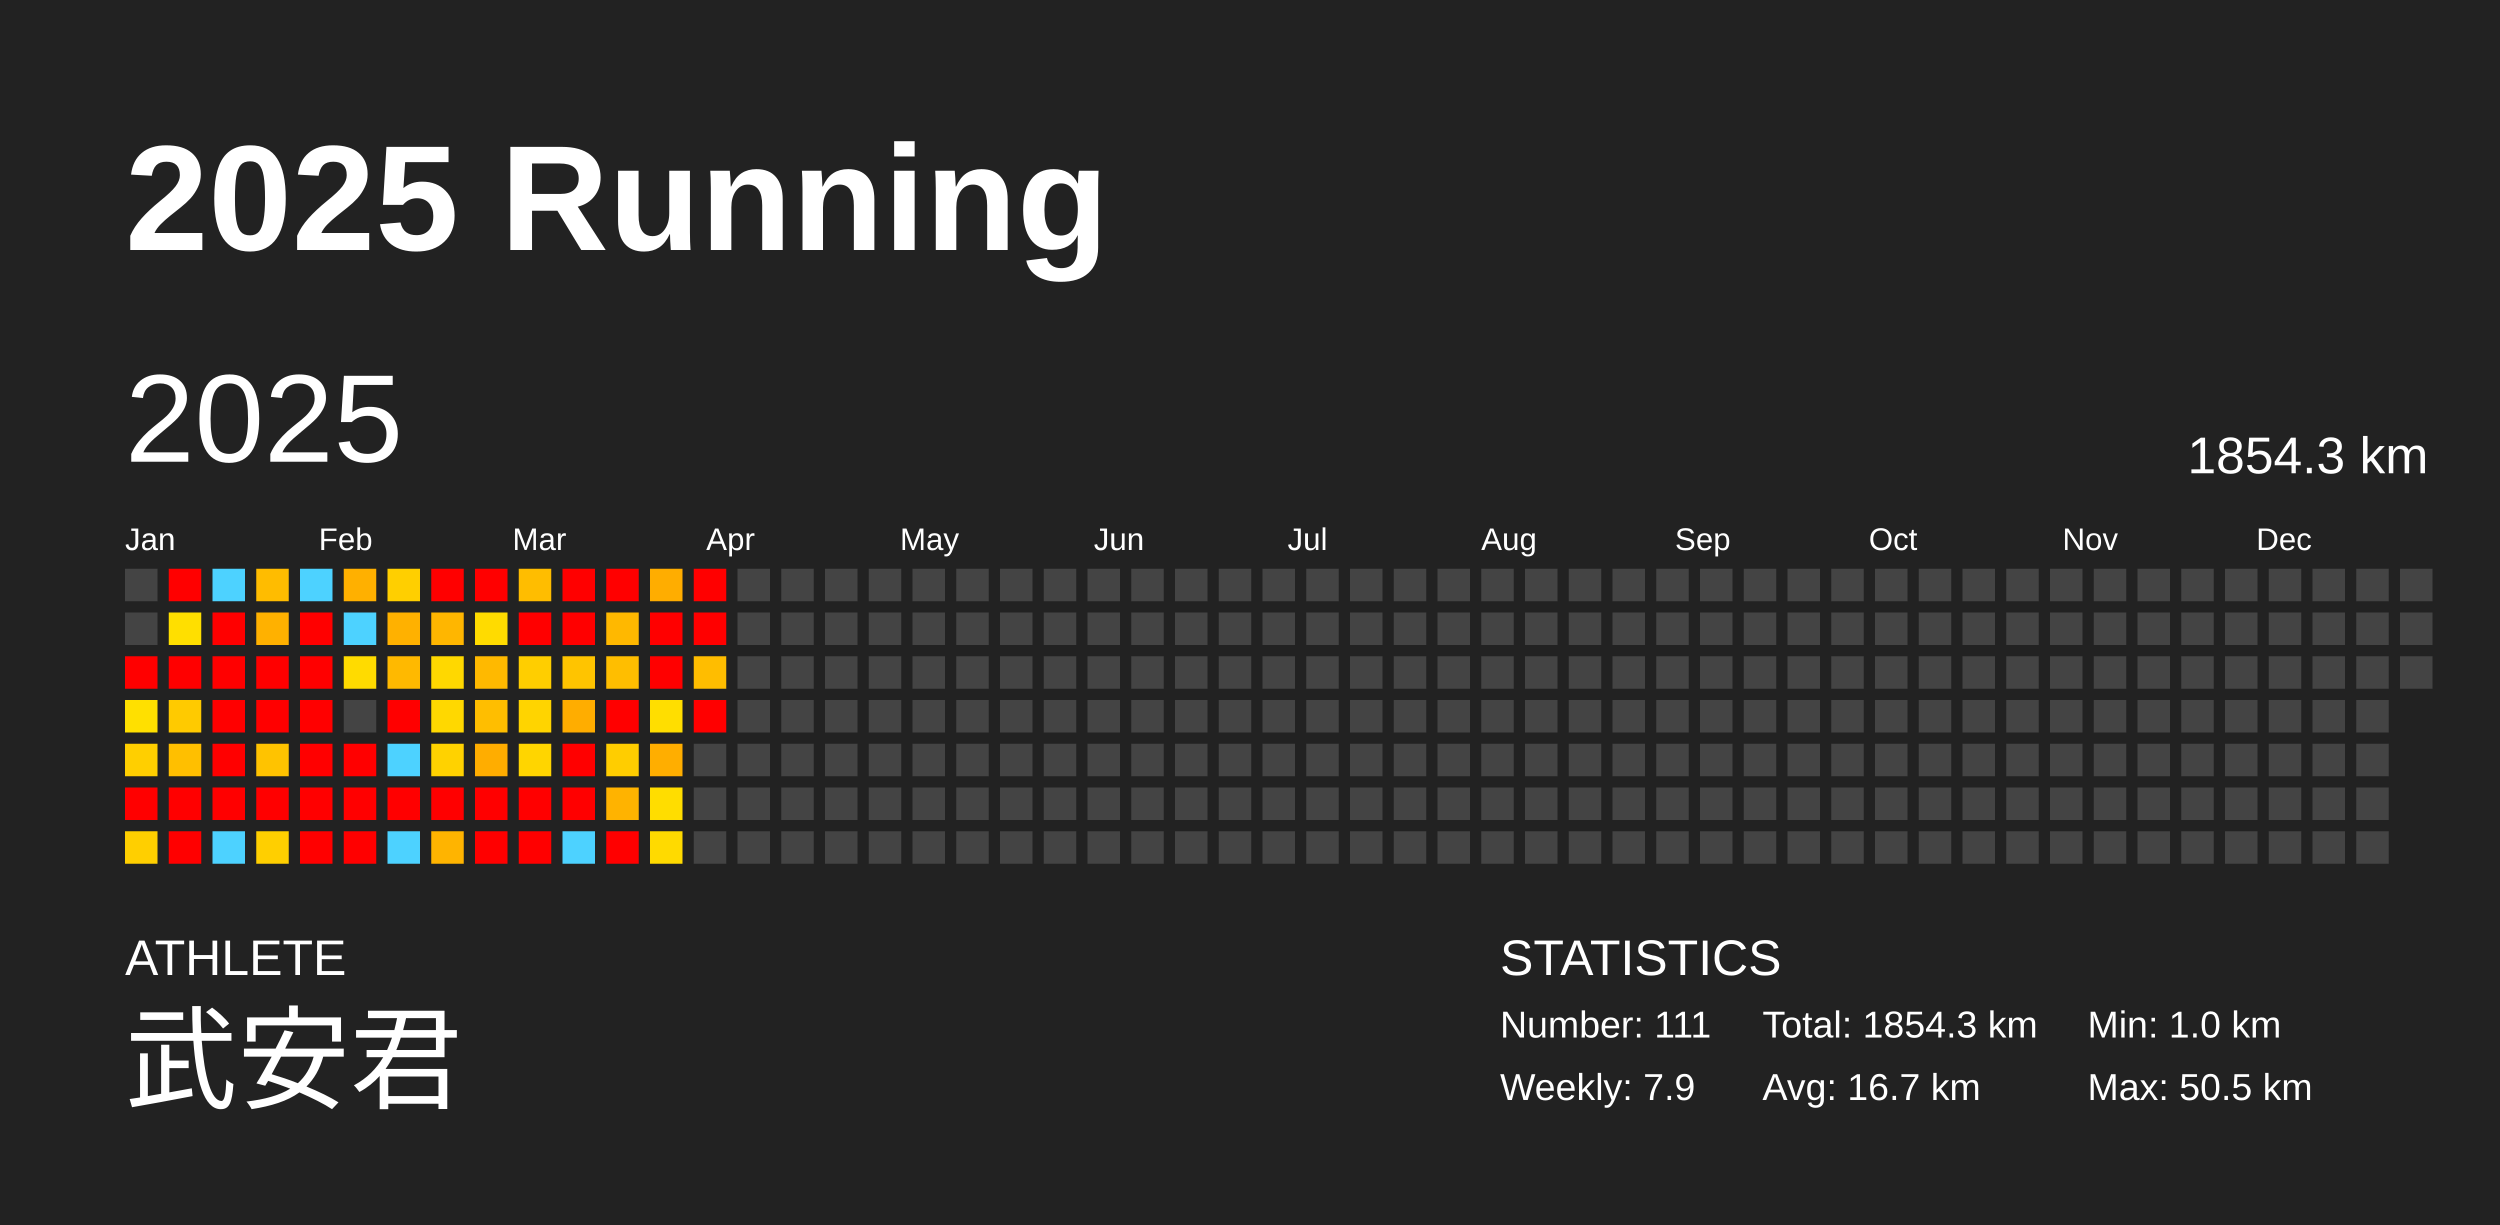
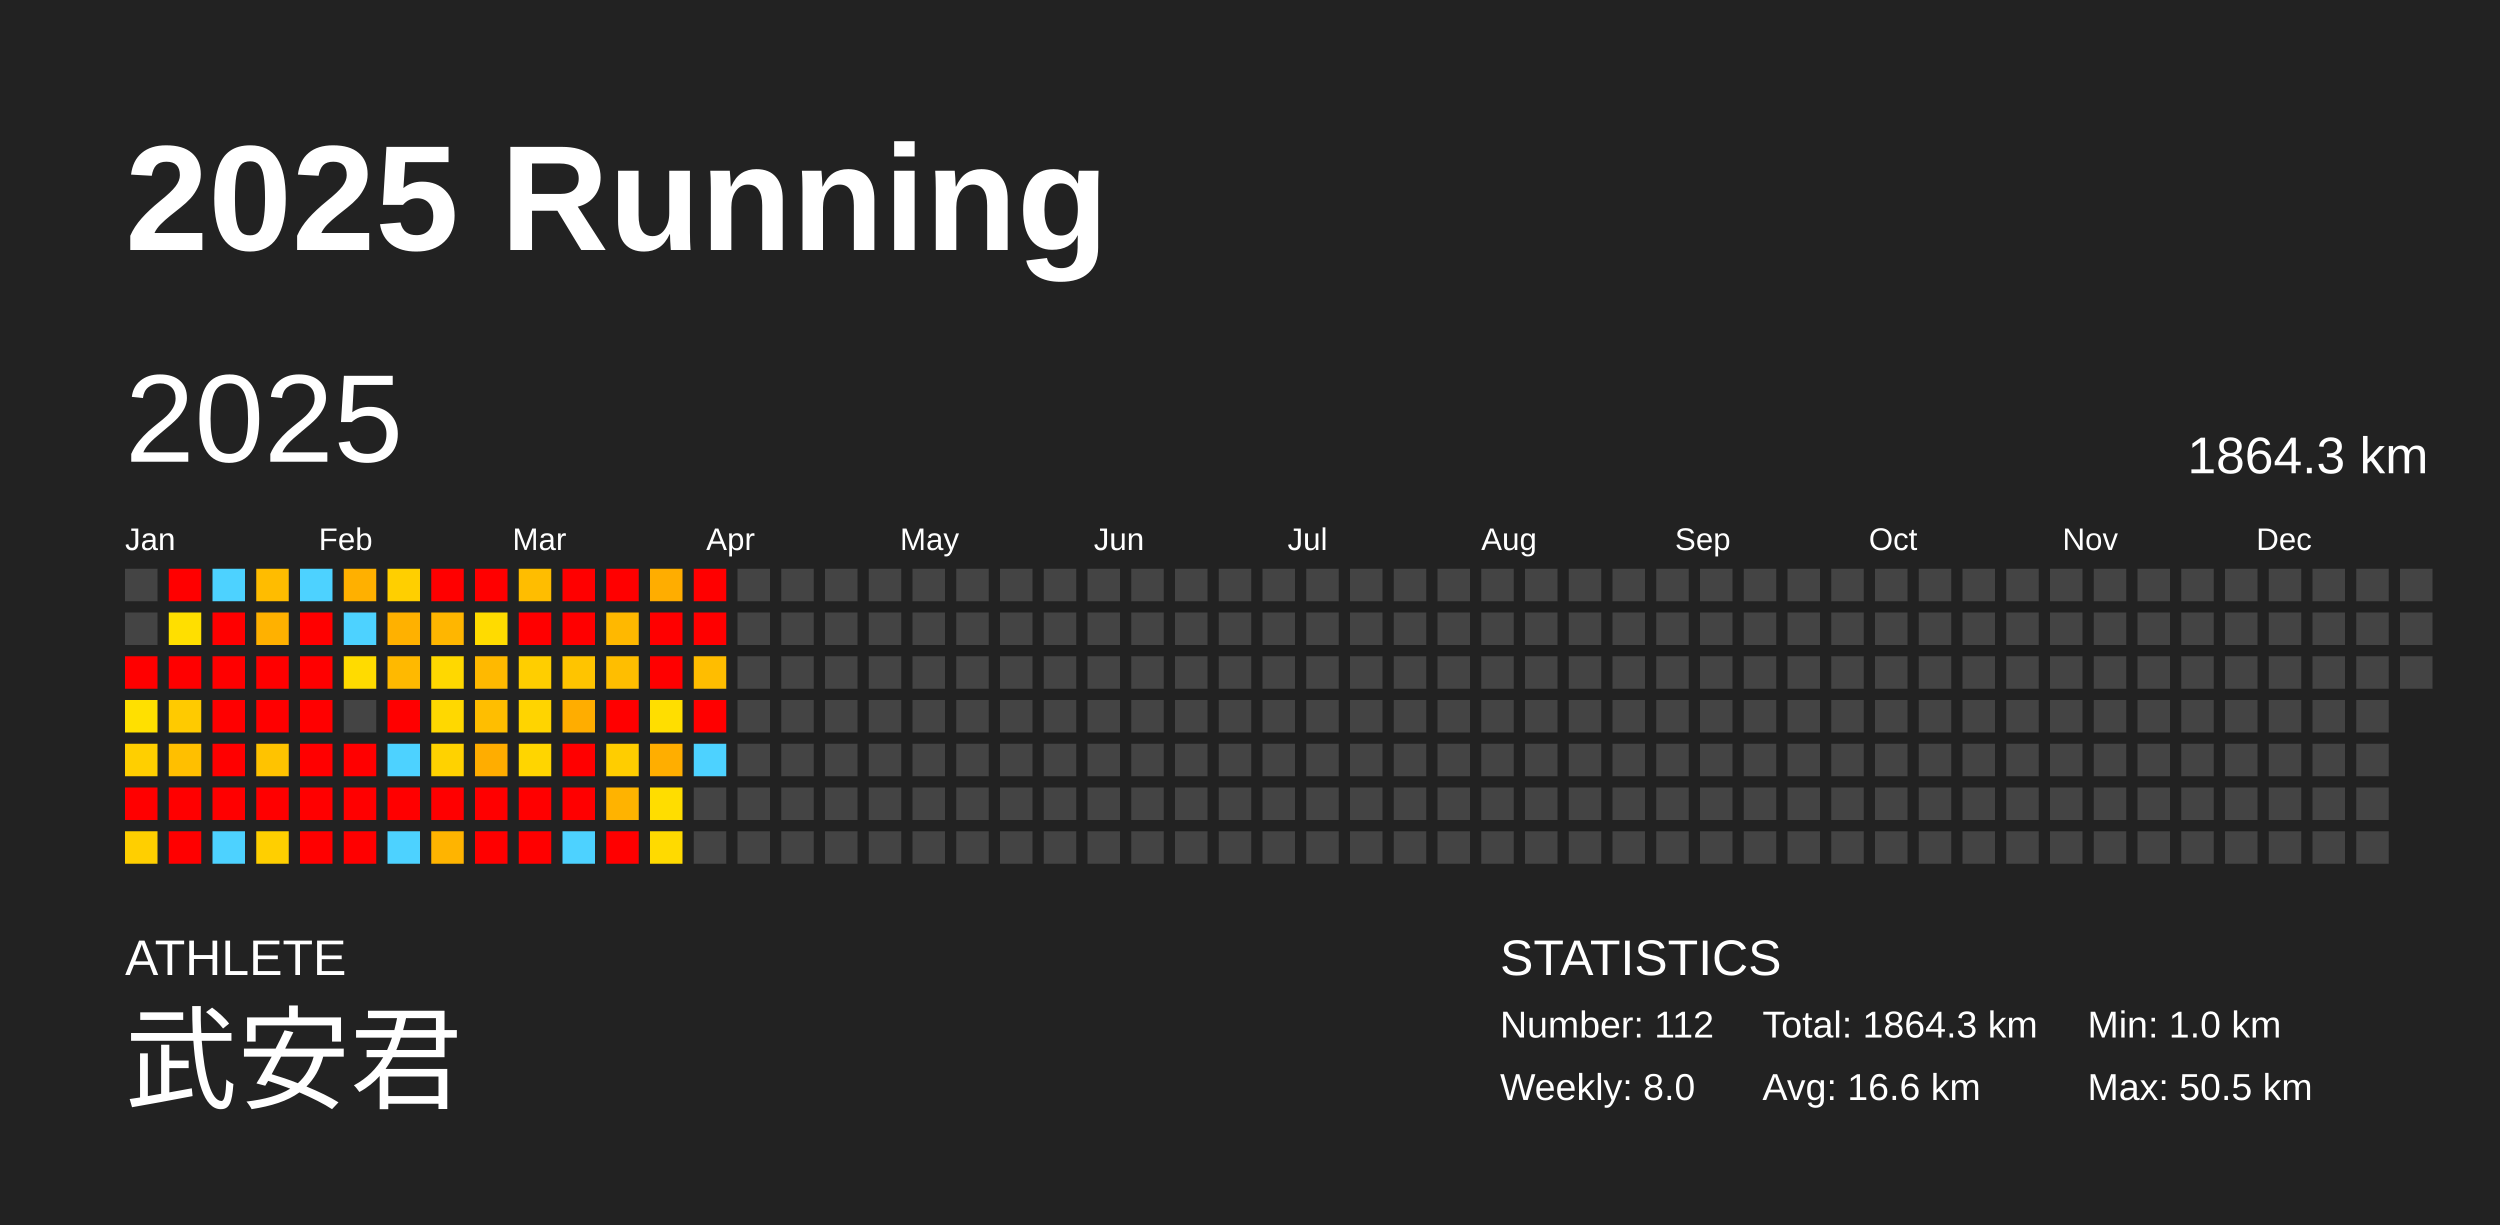
<svg xmlns="http://www.w3.org/2000/svg" baseProfile="full" height="98mm" version="1.1" viewBox="0,0,200,98" width="200mm">
  <defs />
  <rect fill="#222222" height="98" width="200" x="0" y="0" />
  <text fill="#FFFFFF" style="font-size:12px; font-family:Arial; font-weight:bold;" x="10" y="20">2025 Running</text>
  <text fill="#FFFFFF" style="font-size:4px; font-family:Arial" x="10" y="78">ATHLETE</text>
  <text fill="#FFFFFF" style="font-size:9px; font-family:Arial" x="10" y="88">武安君</text>
  <text fill="#FFFFFF" style="font-size:4px; font-family:Arial" x="120" y="78">STATISTICS</text>
-   <text fill="#FFFFFF" style="font-size:3px; font-family:Arial" x="120" y="83">Number: 111</text>
-   <text fill="#FFFFFF" style="font-size:3px; font-family:Arial" x="120" y="88">Weekly: 7.9</text>
-   <text fill="#FFFFFF" style="font-size:3px; font-family:Arial" x="141" y="83">Total: 1854.3 km</text>
-   <text fill="#FFFFFF" style="font-size:3px; font-family:Arial" x="141" y="88">Avg: 16.7 km</text>
+   <text fill="#FFFFFF" style="font-size:3px; font-family:Arial" x="120" y="83">Number: 112</text>
+   <text fill="#FFFFFF" style="font-size:3px; font-family:Arial" x="120" y="88">Weekly: 8.0</text>
+   <text fill="#FFFFFF" style="font-size:3px; font-family:Arial" x="141" y="83">Total: 1864.3 km</text>
+   <text fill="#FFFFFF" style="font-size:3px; font-family:Arial" x="141" y="88">Avg: 16.6 km</text>
  <text fill="#FFFFFF" style="font-size:3px; font-family:Arial" x="167" y="83">Min: 1.0 km</text>
  <text fill="#FFFFFF" style="font-size:3px; font-family:Arial" x="167" y="88">Max: 50.5 km</text>
  <text dominant-baseline="hanging" fill="#FFFFFF" style="font-size:10.0px; font-family:Arial;" x="10" y="30">2025</text>
-   <text dominant-baseline="hanging" fill="#FFFFFF" style="font-size:4.125px; font-family:Arial;" x="175" y="35">1854.3 km</text>
+   <text dominant-baseline="hanging" fill="#FFFFFF" style="font-size:4.125px; font-family:Arial;" x="175" y="35">1864.3 km</text>
  <text fill="#FFFFFF" style="font-size:2.5px; font-family:Arial" x="10.0" y="44">Jan</text>
  <text fill="#FFFFFF" style="font-size:2.5px; font-family:Arial" x="25.5" y="44">Feb</text>
  <text fill="#FFFFFF" style="font-size:2.5px; font-family:Arial" x="41.0" y="44">Mar</text>
  <text fill="#FFFFFF" style="font-size:2.5px; font-family:Arial" x="56.5" y="44">Apr</text>
  <text fill="#FFFFFF" style="font-size:2.5px; font-family:Arial" x="72.0" y="44">May</text>
  <text fill="#FFFFFF" style="font-size:2.5px; font-family:Arial" x="87.5" y="44">Jun</text>
  <text fill="#FFFFFF" style="font-size:2.5px; font-family:Arial" x="103.0" y="44">Jul</text>
  <text fill="#FFFFFF" style="font-size:2.5px; font-family:Arial" x="118.5" y="44">Aug</text>
  <text fill="#FFFFFF" style="font-size:2.5px; font-family:Arial" x="134.0" y="44">Sep</text>
  <text fill="#FFFFFF" style="font-size:2.5px; font-family:Arial" x="149.5" y="44">Oct</text>
  <text fill="#FFFFFF" style="font-size:2.5px; font-family:Arial" x="165.0" y="44">Nov</text>
  <text fill="#FFFFFF" style="font-size:2.5px; font-family:Arial" x="180.5" y="44">Dec</text>
  <rect fill="#444444" height="2.6" width="2.6" x="10.0" y="45.5" />
  <rect fill="#444444" height="2.6" width="2.6" x="10.0" y="49.0" />
  <rect fill="red" height="2.6" width="2.6" x="10.0" y="52.5" />
  <rect fill="#ffe000" height="2.6" width="2.6" x="10.0" y="56.0" />
  <rect fill="#ffcf00" height="2.6" width="2.6" x="10.0" y="59.5" />
  <rect fill="red" height="2.6" width="2.6" x="10.0" y="63.0" />
  <rect fill="#ffcf00" height="2.6" width="2.6" x="10.0" y="66.5" />
  <rect fill="red" height="2.6" width="2.6" x="13.5" y="45.5" />
  <rect fill="#ffdf00" height="2.6" width="2.6" x="13.5" y="49.0" />
  <rect fill="red" height="2.6" width="2.6" x="13.5" y="52.5" />
  <rect fill="#ffca00" height="2.6" width="2.6" x="13.5" y="56.0" />
  <rect fill="#ffbf00" height="2.6" width="2.6" x="13.5" y="59.5" />
  <rect fill="red" height="2.6" width="2.6" x="13.5" y="63.0" />
  <rect fill="red" height="2.6" width="2.6" x="13.5" y="66.5" />
  <rect fill="#4dd2ff" height="2.6" width="2.6" x="17.0" y="45.5" />
  <rect fill="red" height="2.6" width="2.6" x="17.0" y="49.0" />
  <rect fill="red" height="2.6" width="2.6" x="17.0" y="52.5" />
  <rect fill="red" height="2.6" width="2.6" x="17.0" y="56.0" />
  <rect fill="red" height="2.6" width="2.6" x="17.0" y="59.5" />
  <rect fill="red" height="2.6" width="2.6" x="17.0" y="63.0" />
  <rect fill="#4dd2ff" height="2.6" width="2.6" x="17.0" y="66.5" />
  <rect fill="#ffbc00" height="2.6" width="2.6" x="20.5" y="45.5" />
  <rect fill="#ffb100" height="2.6" width="2.6" x="20.5" y="49.0" />
  <rect fill="red" height="2.6" width="2.6" x="20.5" y="52.5" />
  <rect fill="red" height="2.6" width="2.6" x="20.5" y="56.0" />
  <rect fill="#ffc300" height="2.6" width="2.6" x="20.5" y="59.5" />
  <rect fill="red" height="2.6" width="2.6" x="20.5" y="63.0" />
  <rect fill="#ffcf00" height="2.6" width="2.6" x="20.5" y="66.5" />
  <rect fill="#4dd2ff" height="2.6" width="2.6" x="24.0" y="45.5" />
  <rect fill="red" height="2.6" width="2.6" x="24.0" y="49.0" />
  <rect fill="red" height="2.6" width="2.6" x="24.0" y="52.5" />
  <rect fill="red" height="2.6" width="2.6" x="24.0" y="56.0" />
  <rect fill="red" height="2.6" width="2.6" x="24.0" y="59.5" />
  <rect fill="red" height="2.6" width="2.6" x="24.0" y="63.0" />
  <rect fill="red" height="2.6" width="2.6" x="24.0" y="66.5" />
  <rect fill="#ffb000" height="2.6" width="2.6" x="27.5" y="45.5" />
  <rect fill="#4dd2ff" height="2.6" width="2.6" x="27.5" y="49.0" />
  <rect fill="#ffdb00" height="2.6" width="2.6" x="27.5" y="52.5" />
  <rect fill="#444444" height="2.6" width="2.6" x="27.5" y="56.0" />
  <rect fill="red" height="2.6" width="2.6" x="27.5" y="59.5" />
  <rect fill="red" height="2.6" width="2.6" x="27.5" y="63.0" />
  <rect fill="red" height="2.6" width="2.6" x="27.5" y="66.5" />
  <rect fill="#ffcf00" height="2.6" width="2.6" x="31.0" y="45.5" />
  <rect fill="#ffb100" height="2.6" width="2.6" x="31.0" y="49.0" />
  <rect fill="#ffb900" height="2.6" width="2.6" x="31.0" y="52.5" />
  <rect fill="red" height="2.6" width="2.6" x="31.0" y="56.0" />
  <rect fill="#4dd2ff" height="2.6" width="2.6" x="31.0" y="59.5" />
  <rect fill="red" height="2.6" width="2.6" x="31.0" y="63.0" />
  <rect fill="#4dd2ff" height="2.6" width="2.6" x="31.0" y="66.5" />
  <rect fill="red" height="2.6" width="2.6" x="34.5" y="45.5" />
  <rect fill="#ffb600" height="2.6" width="2.6" x="34.5" y="49.0" />
  <rect fill="#ffd800" height="2.6" width="2.6" x="34.5" y="52.5" />
  <rect fill="#ffd800" height="2.6" width="2.6" x="34.5" y="56.0" />
  <rect fill="#ffd200" height="2.6" width="2.6" x="34.5" y="59.5" />
  <rect fill="red" height="2.6" width="2.6" x="34.5" y="63.0" />
  <rect fill="#ffb400" height="2.6" width="2.6" x="34.5" y="66.5" />
  <rect fill="red" height="2.6" width="2.6" x="38.0" y="45.5" />
  <rect fill="#ffdb00" height="2.6" width="2.6" x="38.0" y="49.0" />
  <rect fill="#ffb900" height="2.6" width="2.6" x="38.0" y="52.5" />
  <rect fill="#ffbe00" height="2.6" width="2.6" x="38.0" y="56.0" />
  <rect fill="#ffad00" height="2.6" width="2.6" x="38.0" y="59.5" />
  <rect fill="red" height="2.6" width="2.6" x="38.0" y="63.0" />
  <rect fill="red" height="2.6" width="2.6" x="38.0" y="66.5" />
  <rect fill="#ffbd00" height="2.6" width="2.6" x="41.5" y="45.5" />
  <rect fill="red" height="2.6" width="2.6" x="41.5" y="49.0" />
  <rect fill="#ffce00" height="2.6" width="2.6" x="41.5" y="52.5" />
  <rect fill="#ffd400" height="2.6" width="2.6" x="41.5" y="56.0" />
  <rect fill="#ffd500" height="2.6" width="2.6" x="41.5" y="59.5" />
  <rect fill="red" height="2.6" width="2.6" x="41.5" y="63.0" />
  <rect fill="red" height="2.6" width="2.6" x="41.5" y="66.5" />
  <rect fill="red" height="2.6" width="2.6" x="45.0" y="45.5" />
  <rect fill="red" height="2.6" width="2.6" x="45.0" y="49.0" />
  <rect fill="#ffc400" height="2.6" width="2.6" x="45.0" y="52.5" />
  <rect fill="#ffad00" height="2.6" width="2.6" x="45.0" y="56.0" />
  <rect fill="red" height="2.6" width="2.6" x="45.0" y="59.5" />
  <rect fill="red" height="2.6" width="2.6" x="45.0" y="63.0" />
  <rect fill="#4dd2ff" height="2.6" width="2.6" x="45.0" y="66.5" />
  <rect fill="red" height="2.6" width="2.6" x="48.5" y="45.5" />
  <rect fill="#ffb800" height="2.6" width="2.6" x="48.5" y="49.0" />
  <rect fill="#ffbe00" height="2.6" width="2.6" x="48.5" y="52.5" />
  <rect fill="red" height="2.6" width="2.6" x="48.5" y="56.0" />
  <rect fill="#ffcd00" height="2.6" width="2.6" x="48.5" y="59.5" />
  <rect fill="#ffb300" height="2.6" width="2.6" x="48.5" y="63.0" />
  <rect fill="red" height="2.6" width="2.6" x="48.5" y="66.5" />
  <rect fill="#ffad00" height="2.6" width="2.6" x="52.0" y="45.5" />
  <rect fill="red" height="2.6" width="2.6" x="52.0" y="49.0" />
  <rect fill="red" height="2.6" width="2.6" x="52.0" y="52.5" />
  <rect fill="#ffde00" height="2.6" width="2.6" x="52.0" y="56.0" />
  <rect fill="#ffae00" height="2.6" width="2.6" x="52.0" y="59.5" />
  <rect fill="#ffdd00" height="2.6" width="2.6" x="52.0" y="63.0" />
  <rect fill="#ffda00" height="2.6" width="2.6" x="52.0" y="66.5" />
  <rect fill="red" height="2.6" width="2.6" x="55.5" y="45.5" />
  <rect fill="red" height="2.6" width="2.6" x="55.5" y="49.0" />
  <rect fill="#ffbd00" height="2.6" width="2.6" x="55.5" y="52.5" />
  <rect fill="red" height="2.6" width="2.6" x="55.5" y="56.0" />
-   <rect fill="#444444" height="2.6" width="2.6" x="55.5" y="59.5" />
+   <rect fill="#4dd2ff" height="2.6" width="2.6" x="55.5" y="59.5" />
  <rect fill="#444444" height="2.6" width="2.6" x="55.5" y="63.0" />
  <rect fill="#444444" height="2.6" width="2.6" x="55.5" y="66.5" />
  <rect fill="#444444" height="2.6" width="2.6" x="59.0" y="45.5" />
  <rect fill="#444444" height="2.6" width="2.6" x="59.0" y="49.0" />
  <rect fill="#444444" height="2.6" width="2.6" x="59.0" y="52.5" />
  <rect fill="#444444" height="2.6" width="2.6" x="59.0" y="56.0" />
  <rect fill="#444444" height="2.6" width="2.6" x="59.0" y="59.5" />
  <rect fill="#444444" height="2.6" width="2.6" x="59.0" y="63.0" />
  <rect fill="#444444" height="2.6" width="2.6" x="59.0" y="66.5" />
  <rect fill="#444444" height="2.6" width="2.6" x="62.5" y="45.5" />
  <rect fill="#444444" height="2.6" width="2.6" x="62.5" y="49.0" />
  <rect fill="#444444" height="2.6" width="2.6" x="62.5" y="52.5" />
  <rect fill="#444444" height="2.6" width="2.6" x="62.5" y="56.0" />
  <rect fill="#444444" height="2.6" width="2.6" x="62.5" y="59.5" />
  <rect fill="#444444" height="2.6" width="2.6" x="62.5" y="63.0" />
  <rect fill="#444444" height="2.6" width="2.6" x="62.5" y="66.5" />
  <rect fill="#444444" height="2.6" width="2.6" x="66.0" y="45.5" />
  <rect fill="#444444" height="2.6" width="2.6" x="66.0" y="49.0" />
  <rect fill="#444444" height="2.6" width="2.6" x="66.0" y="52.5" />
  <rect fill="#444444" height="2.6" width="2.6" x="66.0" y="56.0" />
  <rect fill="#444444" height="2.6" width="2.6" x="66.0" y="59.5" />
  <rect fill="#444444" height="2.6" width="2.6" x="66.0" y="63.0" />
  <rect fill="#444444" height="2.6" width="2.6" x="66.0" y="66.5" />
  <rect fill="#444444" height="2.6" width="2.6" x="69.5" y="45.5" />
  <rect fill="#444444" height="2.6" width="2.6" x="69.5" y="49.0" />
  <rect fill="#444444" height="2.6" width="2.6" x="69.5" y="52.5" />
  <rect fill="#444444" height="2.6" width="2.6" x="69.5" y="56.0" />
  <rect fill="#444444" height="2.6" width="2.6" x="69.5" y="59.5" />
  <rect fill="#444444" height="2.6" width="2.6" x="69.5" y="63.0" />
  <rect fill="#444444" height="2.6" width="2.6" x="69.5" y="66.5" />
  <rect fill="#444444" height="2.6" width="2.6" x="73.0" y="45.5" />
  <rect fill="#444444" height="2.6" width="2.6" x="73.0" y="49.0" />
  <rect fill="#444444" height="2.6" width="2.6" x="73.0" y="52.5" />
  <rect fill="#444444" height="2.6" width="2.6" x="73.0" y="56.0" />
  <rect fill="#444444" height="2.6" width="2.6" x="73.0" y="59.5" />
  <rect fill="#444444" height="2.6" width="2.6" x="73.0" y="63.0" />
  <rect fill="#444444" height="2.6" width="2.6" x="73.0" y="66.5" />
  <rect fill="#444444" height="2.6" width="2.6" x="76.5" y="45.5" />
  <rect fill="#444444" height="2.6" width="2.6" x="76.5" y="49.0" />
  <rect fill="#444444" height="2.6" width="2.6" x="76.5" y="52.5" />
  <rect fill="#444444" height="2.6" width="2.6" x="76.5" y="56.0" />
  <rect fill="#444444" height="2.6" width="2.6" x="76.5" y="59.5" />
  <rect fill="#444444" height="2.6" width="2.6" x="76.5" y="63.0" />
  <rect fill="#444444" height="2.6" width="2.6" x="76.5" y="66.5" />
  <rect fill="#444444" height="2.6" width="2.6" x="80.0" y="45.5" />
  <rect fill="#444444" height="2.6" width="2.6" x="80.0" y="49.0" />
  <rect fill="#444444" height="2.6" width="2.6" x="80.0" y="52.5" />
  <rect fill="#444444" height="2.6" width="2.6" x="80.0" y="56.0" />
  <rect fill="#444444" height="2.6" width="2.6" x="80.0" y="59.5" />
  <rect fill="#444444" height="2.6" width="2.6" x="80.0" y="63.0" />
  <rect fill="#444444" height="2.6" width="2.6" x="80.0" y="66.5" />
  <rect fill="#444444" height="2.6" width="2.6" x="83.5" y="45.5" />
  <rect fill="#444444" height="2.6" width="2.6" x="83.5" y="49.0" />
  <rect fill="#444444" height="2.6" width="2.6" x="83.5" y="52.5" />
  <rect fill="#444444" height="2.6" width="2.6" x="83.5" y="56.0" />
  <rect fill="#444444" height="2.6" width="2.6" x="83.5" y="59.5" />
  <rect fill="#444444" height="2.6" width="2.6" x="83.5" y="63.0" />
  <rect fill="#444444" height="2.6" width="2.6" x="83.5" y="66.5" />
  <rect fill="#444444" height="2.6" width="2.6" x="87.0" y="45.5" />
  <rect fill="#444444" height="2.6" width="2.6" x="87.0" y="49.0" />
  <rect fill="#444444" height="2.6" width="2.6" x="87.0" y="52.5" />
  <rect fill="#444444" height="2.6" width="2.6" x="87.0" y="56.0" />
  <rect fill="#444444" height="2.6" width="2.6" x="87.0" y="59.5" />
  <rect fill="#444444" height="2.6" width="2.6" x="87.0" y="63.0" />
  <rect fill="#444444" height="2.6" width="2.6" x="87.0" y="66.5" />
  <rect fill="#444444" height="2.6" width="2.6" x="90.5" y="45.5" />
  <rect fill="#444444" height="2.6" width="2.6" x="90.5" y="49.0" />
  <rect fill="#444444" height="2.6" width="2.6" x="90.5" y="52.5" />
  <rect fill="#444444" height="2.6" width="2.6" x="90.5" y="56.0" />
  <rect fill="#444444" height="2.6" width="2.6" x="90.5" y="59.5" />
  <rect fill="#444444" height="2.6" width="2.6" x="90.5" y="63.0" />
  <rect fill="#444444" height="2.6" width="2.6" x="90.5" y="66.5" />
  <rect fill="#444444" height="2.6" width="2.6" x="94.0" y="45.5" />
  <rect fill="#444444" height="2.6" width="2.6" x="94.0" y="49.0" />
  <rect fill="#444444" height="2.6" width="2.6" x="94.0" y="52.5" />
  <rect fill="#444444" height="2.6" width="2.6" x="94.0" y="56.0" />
  <rect fill="#444444" height="2.6" width="2.6" x="94.0" y="59.5" />
  <rect fill="#444444" height="2.6" width="2.6" x="94.0" y="63.0" />
  <rect fill="#444444" height="2.6" width="2.6" x="94.0" y="66.5" />
  <rect fill="#444444" height="2.6" width="2.6" x="97.5" y="45.5" />
  <rect fill="#444444" height="2.6" width="2.6" x="97.5" y="49.0" />
  <rect fill="#444444" height="2.6" width="2.6" x="97.5" y="52.5" />
  <rect fill="#444444" height="2.6" width="2.6" x="97.5" y="56.0" />
  <rect fill="#444444" height="2.6" width="2.6" x="97.5" y="59.5" />
  <rect fill="#444444" height="2.6" width="2.6" x="97.5" y="63.0" />
  <rect fill="#444444" height="2.6" width="2.6" x="97.5" y="66.5" />
  <rect fill="#444444" height="2.6" width="2.6" x="101.0" y="45.5" />
  <rect fill="#444444" height="2.6" width="2.6" x="101.0" y="49.0" />
  <rect fill="#444444" height="2.6" width="2.6" x="101.0" y="52.5" />
  <rect fill="#444444" height="2.6" width="2.6" x="101.0" y="56.0" />
  <rect fill="#444444" height="2.6" width="2.6" x="101.0" y="59.5" />
  <rect fill="#444444" height="2.6" width="2.6" x="101.0" y="63.0" />
  <rect fill="#444444" height="2.6" width="2.6" x="101.0" y="66.5" />
  <rect fill="#444444" height="2.6" width="2.6" x="104.5" y="45.5" />
  <rect fill="#444444" height="2.6" width="2.6" x="104.5" y="49.0" />
  <rect fill="#444444" height="2.6" width="2.6" x="104.5" y="52.5" />
  <rect fill="#444444" height="2.6" width="2.6" x="104.5" y="56.0" />
  <rect fill="#444444" height="2.6" width="2.6" x="104.5" y="59.5" />
  <rect fill="#444444" height="2.6" width="2.6" x="104.5" y="63.0" />
  <rect fill="#444444" height="2.6" width="2.6" x="104.5" y="66.5" />
  <rect fill="#444444" height="2.6" width="2.6" x="108.0" y="45.5" />
  <rect fill="#444444" height="2.6" width="2.6" x="108.0" y="49.0" />
  <rect fill="#444444" height="2.6" width="2.6" x="108.0" y="52.5" />
  <rect fill="#444444" height="2.6" width="2.6" x="108.0" y="56.0" />
  <rect fill="#444444" height="2.6" width="2.6" x="108.0" y="59.5" />
  <rect fill="#444444" height="2.6" width="2.6" x="108.0" y="63.0" />
  <rect fill="#444444" height="2.6" width="2.6" x="108.0" y="66.5" />
  <rect fill="#444444" height="2.6" width="2.6" x="111.5" y="45.5" />
  <rect fill="#444444" height="2.6" width="2.6" x="111.5" y="49.0" />
  <rect fill="#444444" height="2.6" width="2.6" x="111.5" y="52.5" />
  <rect fill="#444444" height="2.6" width="2.6" x="111.5" y="56.0" />
  <rect fill="#444444" height="2.6" width="2.6" x="111.5" y="59.5" />
  <rect fill="#444444" height="2.6" width="2.6" x="111.5" y="63.0" />
  <rect fill="#444444" height="2.6" width="2.6" x="111.5" y="66.5" />
  <rect fill="#444444" height="2.6" width="2.6" x="115.0" y="45.5" />
  <rect fill="#444444" height="2.6" width="2.6" x="115.0" y="49.0" />
  <rect fill="#444444" height="2.6" width="2.6" x="115.0" y="52.5" />
  <rect fill="#444444" height="2.6" width="2.6" x="115.0" y="56.0" />
  <rect fill="#444444" height="2.6" width="2.6" x="115.0" y="59.5" />
  <rect fill="#444444" height="2.6" width="2.6" x="115.0" y="63.0" />
  <rect fill="#444444" height="2.6" width="2.6" x="115.0" y="66.5" />
  <rect fill="#444444" height="2.6" width="2.6" x="118.5" y="45.5" />
  <rect fill="#444444" height="2.6" width="2.6" x="118.5" y="49.0" />
  <rect fill="#444444" height="2.6" width="2.6" x="118.5" y="52.5" />
  <rect fill="#444444" height="2.6" width="2.6" x="118.5" y="56.0" />
  <rect fill="#444444" height="2.6" width="2.6" x="118.5" y="59.5" />
  <rect fill="#444444" height="2.6" width="2.6" x="118.5" y="63.0" />
  <rect fill="#444444" height="2.6" width="2.6" x="118.5" y="66.5" />
  <rect fill="#444444" height="2.6" width="2.6" x="122.0" y="45.5" />
  <rect fill="#444444" height="2.6" width="2.6" x="122.0" y="49.0" />
  <rect fill="#444444" height="2.6" width="2.6" x="122.0" y="52.5" />
  <rect fill="#444444" height="2.6" width="2.6" x="122.0" y="56.0" />
  <rect fill="#444444" height="2.6" width="2.6" x="122.0" y="59.5" />
  <rect fill="#444444" height="2.6" width="2.6" x="122.0" y="63.0" />
  <rect fill="#444444" height="2.6" width="2.6" x="122.0" y="66.5" />
  <rect fill="#444444" height="2.6" width="2.6" x="125.5" y="45.5" />
  <rect fill="#444444" height="2.6" width="2.6" x="125.5" y="49.0" />
  <rect fill="#444444" height="2.6" width="2.6" x="125.5" y="52.5" />
  <rect fill="#444444" height="2.6" width="2.6" x="125.5" y="56.0" />
  <rect fill="#444444" height="2.6" width="2.6" x="125.5" y="59.5" />
  <rect fill="#444444" height="2.6" width="2.6" x="125.5" y="63.0" />
  <rect fill="#444444" height="2.6" width="2.6" x="125.5" y="66.5" />
  <rect fill="#444444" height="2.6" width="2.6" x="129.0" y="45.5" />
  <rect fill="#444444" height="2.6" width="2.6" x="129.0" y="49.0" />
  <rect fill="#444444" height="2.6" width="2.6" x="129.0" y="52.5" />
  <rect fill="#444444" height="2.6" width="2.6" x="129.0" y="56.0" />
  <rect fill="#444444" height="2.6" width="2.6" x="129.0" y="59.5" />
  <rect fill="#444444" height="2.6" width="2.6" x="129.0" y="63.0" />
  <rect fill="#444444" height="2.6" width="2.6" x="129.0" y="66.5" />
  <rect fill="#444444" height="2.6" width="2.6" x="132.5" y="45.5" />
  <rect fill="#444444" height="2.6" width="2.6" x="132.5" y="49.0" />
  <rect fill="#444444" height="2.6" width="2.6" x="132.5" y="52.5" />
  <rect fill="#444444" height="2.6" width="2.6" x="132.5" y="56.0" />
  <rect fill="#444444" height="2.6" width="2.6" x="132.5" y="59.5" />
  <rect fill="#444444" height="2.6" width="2.6" x="132.5" y="63.0" />
  <rect fill="#444444" height="2.6" width="2.6" x="132.5" y="66.5" />
  <rect fill="#444444" height="2.6" width="2.6" x="136.0" y="45.5" />
  <rect fill="#444444" height="2.6" width="2.6" x="136.0" y="49.0" />
  <rect fill="#444444" height="2.6" width="2.6" x="136.0" y="52.5" />
  <rect fill="#444444" height="2.6" width="2.6" x="136.0" y="56.0" />
  <rect fill="#444444" height="2.6" width="2.6" x="136.0" y="59.5" />
  <rect fill="#444444" height="2.6" width="2.6" x="136.0" y="63.0" />
  <rect fill="#444444" height="2.6" width="2.6" x="136.0" y="66.5" />
  <rect fill="#444444" height="2.6" width="2.6" x="139.5" y="45.5" />
  <rect fill="#444444" height="2.6" width="2.6" x="139.5" y="49.0" />
  <rect fill="#444444" height="2.6" width="2.6" x="139.5" y="52.5" />
  <rect fill="#444444" height="2.6" width="2.6" x="139.5" y="56.0" />
  <rect fill="#444444" height="2.6" width="2.6" x="139.5" y="59.5" />
  <rect fill="#444444" height="2.6" width="2.6" x="139.5" y="63.0" />
  <rect fill="#444444" height="2.6" width="2.6" x="139.5" y="66.5" />
  <rect fill="#444444" height="2.6" width="2.6" x="143.0" y="45.5" />
  <rect fill="#444444" height="2.6" width="2.6" x="143.0" y="49.0" />
  <rect fill="#444444" height="2.6" width="2.6" x="143.0" y="52.5" />
  <rect fill="#444444" height="2.6" width="2.6" x="143.0" y="56.0" />
  <rect fill="#444444" height="2.6" width="2.6" x="143.0" y="59.5" />
  <rect fill="#444444" height="2.6" width="2.6" x="143.0" y="63.0" />
  <rect fill="#444444" height="2.6" width="2.6" x="143.0" y="66.5" />
  <rect fill="#444444" height="2.6" width="2.6" x="146.5" y="45.5" />
  <rect fill="#444444" height="2.6" width="2.6" x="146.5" y="49.0" />
  <rect fill="#444444" height="2.6" width="2.6" x="146.5" y="52.5" />
  <rect fill="#444444" height="2.6" width="2.6" x="146.5" y="56.0" />
  <rect fill="#444444" height="2.6" width="2.6" x="146.5" y="59.5" />
  <rect fill="#444444" height="2.6" width="2.6" x="146.5" y="63.0" />
  <rect fill="#444444" height="2.6" width="2.6" x="146.5" y="66.5" />
  <rect fill="#444444" height="2.6" width="2.6" x="150.0" y="45.5" />
  <rect fill="#444444" height="2.6" width="2.6" x="150.0" y="49.0" />
  <rect fill="#444444" height="2.6" width="2.6" x="150.0" y="52.5" />
  <rect fill="#444444" height="2.6" width="2.6" x="150.0" y="56.0" />
  <rect fill="#444444" height="2.6" width="2.6" x="150.0" y="59.5" />
  <rect fill="#444444" height="2.6" width="2.6" x="150.0" y="63.0" />
  <rect fill="#444444" height="2.6" width="2.6" x="150.0" y="66.5" />
  <rect fill="#444444" height="2.6" width="2.6" x="153.5" y="45.5" />
  <rect fill="#444444" height="2.6" width="2.6" x="153.5" y="49.0" />
  <rect fill="#444444" height="2.6" width="2.6" x="153.5" y="52.5" />
  <rect fill="#444444" height="2.6" width="2.6" x="153.5" y="56.0" />
  <rect fill="#444444" height="2.6" width="2.6" x="153.5" y="59.5" />
  <rect fill="#444444" height="2.6" width="2.6" x="153.5" y="63.0" />
  <rect fill="#444444" height="2.6" width="2.6" x="153.5" y="66.5" />
  <rect fill="#444444" height="2.6" width="2.6" x="157.0" y="45.5" />
  <rect fill="#444444" height="2.6" width="2.6" x="157.0" y="49.0" />
  <rect fill="#444444" height="2.6" width="2.6" x="157.0" y="52.5" />
  <rect fill="#444444" height="2.6" width="2.6" x="157.0" y="56.0" />
  <rect fill="#444444" height="2.6" width="2.6" x="157.0" y="59.5" />
  <rect fill="#444444" height="2.6" width="2.6" x="157.0" y="63.0" />
  <rect fill="#444444" height="2.6" width="2.6" x="157.0" y="66.5" />
  <rect fill="#444444" height="2.6" width="2.6" x="160.5" y="45.5" />
  <rect fill="#444444" height="2.6" width="2.6" x="160.5" y="49.0" />
  <rect fill="#444444" height="2.6" width="2.6" x="160.5" y="52.5" />
  <rect fill="#444444" height="2.6" width="2.6" x="160.5" y="56.0" />
  <rect fill="#444444" height="2.6" width="2.6" x="160.5" y="59.5" />
  <rect fill="#444444" height="2.6" width="2.6" x="160.5" y="63.0" />
  <rect fill="#444444" height="2.6" width="2.6" x="160.5" y="66.5" />
  <rect fill="#444444" height="2.6" width="2.6" x="164.0" y="45.5" />
  <rect fill="#444444" height="2.6" width="2.6" x="164.0" y="49.0" />
  <rect fill="#444444" height="2.6" width="2.6" x="164.0" y="52.5" />
  <rect fill="#444444" height="2.6" width="2.6" x="164.0" y="56.0" />
  <rect fill="#444444" height="2.6" width="2.6" x="164.0" y="59.5" />
  <rect fill="#444444" height="2.6" width="2.6" x="164.0" y="63.0" />
  <rect fill="#444444" height="2.6" width="2.6" x="164.0" y="66.5" />
  <rect fill="#444444" height="2.6" width="2.6" x="167.5" y="45.5" />
  <rect fill="#444444" height="2.6" width="2.6" x="167.5" y="49.0" />
  <rect fill="#444444" height="2.6" width="2.6" x="167.5" y="52.5" />
  <rect fill="#444444" height="2.6" width="2.6" x="167.5" y="56.0" />
  <rect fill="#444444" height="2.6" width="2.6" x="167.5" y="59.5" />
  <rect fill="#444444" height="2.6" width="2.6" x="167.5" y="63.0" />
  <rect fill="#444444" height="2.6" width="2.6" x="167.5" y="66.5" />
  <rect fill="#444444" height="2.6" width="2.6" x="171.0" y="45.5" />
  <rect fill="#444444" height="2.6" width="2.6" x="171.0" y="49.0" />
  <rect fill="#444444" height="2.6" width="2.6" x="171.0" y="52.5" />
  <rect fill="#444444" height="2.6" width="2.6" x="171.0" y="56.0" />
  <rect fill="#444444" height="2.6" width="2.6" x="171.0" y="59.5" />
  <rect fill="#444444" height="2.6" width="2.6" x="171.0" y="63.0" />
  <rect fill="#444444" height="2.6" width="2.6" x="171.0" y="66.5" />
  <rect fill="#444444" height="2.6" width="2.6" x="174.5" y="45.5" />
  <rect fill="#444444" height="2.6" width="2.6" x="174.5" y="49.0" />
  <rect fill="#444444" height="2.6" width="2.6" x="174.5" y="52.5" />
  <rect fill="#444444" height="2.6" width="2.6" x="174.5" y="56.0" />
  <rect fill="#444444" height="2.6" width="2.6" x="174.5" y="59.5" />
  <rect fill="#444444" height="2.6" width="2.6" x="174.5" y="63.0" />
  <rect fill="#444444" height="2.6" width="2.6" x="174.5" y="66.5" />
  <rect fill="#444444" height="2.6" width="2.6" x="178.0" y="45.5" />
  <rect fill="#444444" height="2.6" width="2.6" x="178.0" y="49.0" />
  <rect fill="#444444" height="2.6" width="2.6" x="178.0" y="52.5" />
  <rect fill="#444444" height="2.6" width="2.6" x="178.0" y="56.0" />
  <rect fill="#444444" height="2.6" width="2.6" x="178.0" y="59.5" />
  <rect fill="#444444" height="2.6" width="2.6" x="178.0" y="63.0" />
  <rect fill="#444444" height="2.6" width="2.6" x="178.0" y="66.5" />
  <rect fill="#444444" height="2.6" width="2.6" x="181.5" y="45.5" />
  <rect fill="#444444" height="2.6" width="2.6" x="181.5" y="49.0" />
  <rect fill="#444444" height="2.6" width="2.6" x="181.5" y="52.5" />
  <rect fill="#444444" height="2.6" width="2.6" x="181.5" y="56.0" />
  <rect fill="#444444" height="2.6" width="2.6" x="181.5" y="59.5" />
  <rect fill="#444444" height="2.6" width="2.6" x="181.5" y="63.0" />
  <rect fill="#444444" height="2.6" width="2.6" x="181.5" y="66.5" />
  <rect fill="#444444" height="2.6" width="2.6" x="185.0" y="45.5" />
  <rect fill="#444444" height="2.6" width="2.6" x="185.0" y="49.0" />
  <rect fill="#444444" height="2.6" width="2.6" x="185.0" y="52.5" />
  <rect fill="#444444" height="2.6" width="2.6" x="185.0" y="56.0" />
  <rect fill="#444444" height="2.6" width="2.6" x="185.0" y="59.5" />
  <rect fill="#444444" height="2.6" width="2.6" x="185.0" y="63.0" />
  <rect fill="#444444" height="2.6" width="2.6" x="185.0" y="66.5" />
  <rect fill="#444444" height="2.6" width="2.6" x="188.5" y="45.5" />
  <rect fill="#444444" height="2.6" width="2.6" x="188.5" y="49.0" />
  <rect fill="#444444" height="2.6" width="2.6" x="188.5" y="52.5" />
  <rect fill="#444444" height="2.6" width="2.6" x="188.5" y="56.0" />
  <rect fill="#444444" height="2.6" width="2.6" x="188.5" y="59.5" />
  <rect fill="#444444" height="2.6" width="2.6" x="188.5" y="63.0" />
  <rect fill="#444444" height="2.6" width="2.6" x="188.5" y="66.5" />
  <rect fill="#444444" height="2.6" width="2.6" x="192.0" y="45.5" />
  <rect fill="#444444" height="2.6" width="2.6" x="192.0" y="49.0" />
  <rect fill="#444444" height="2.6" width="2.6" x="192.0" y="52.5" />
</svg>
